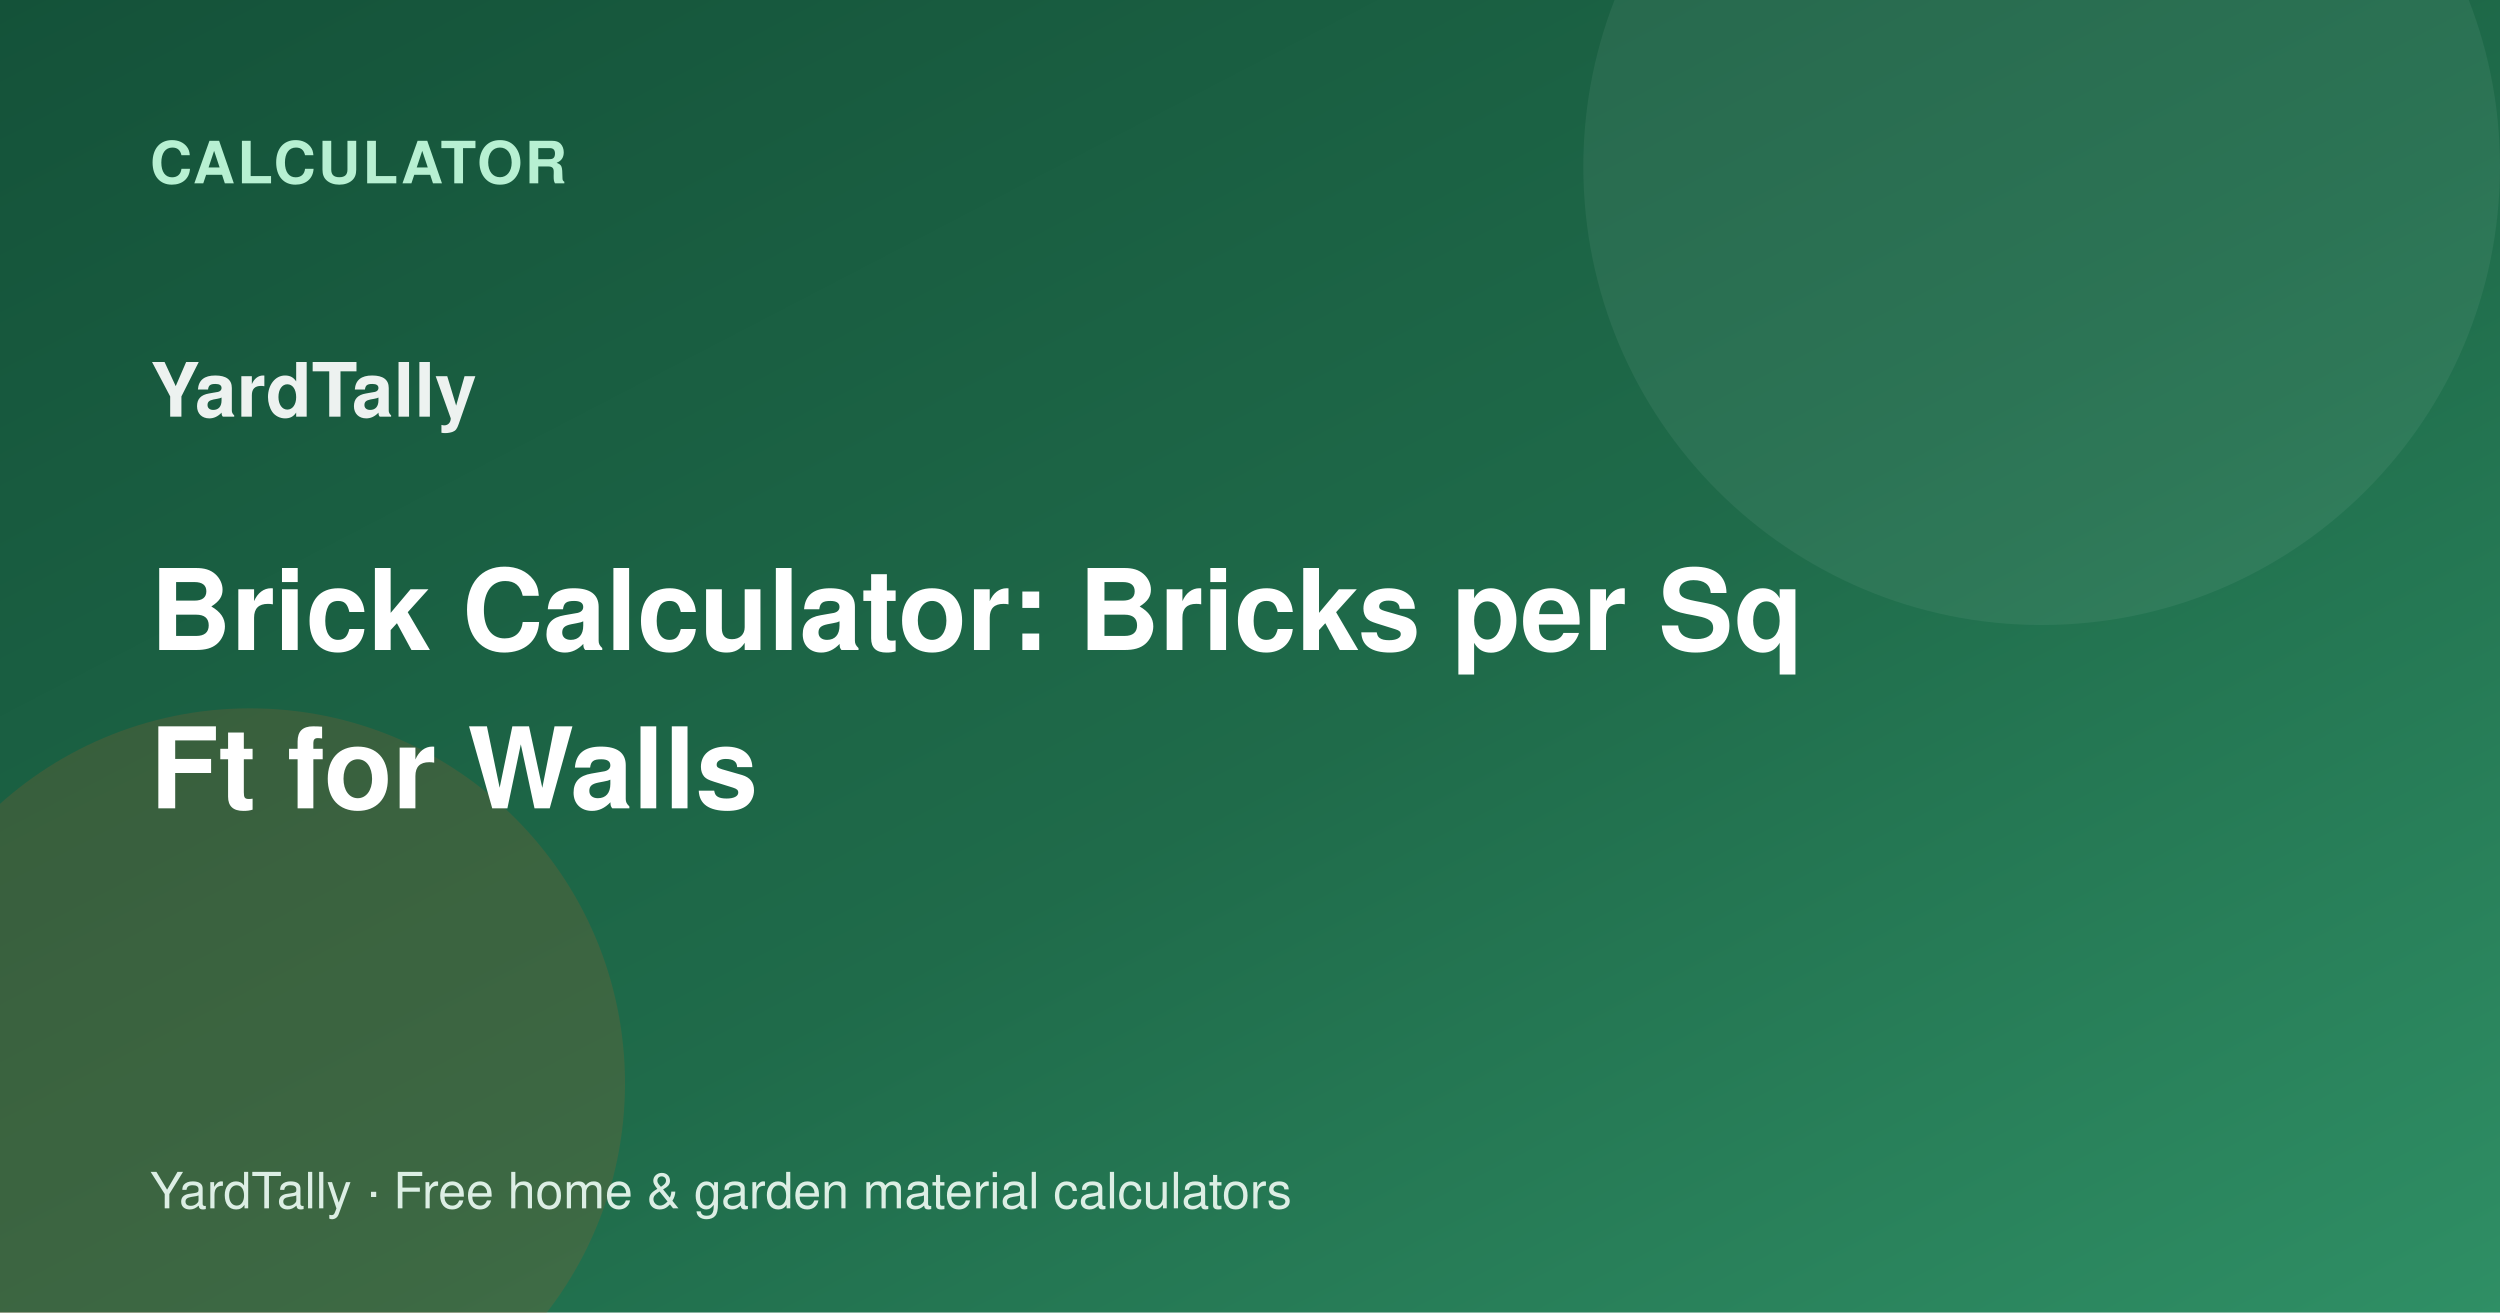
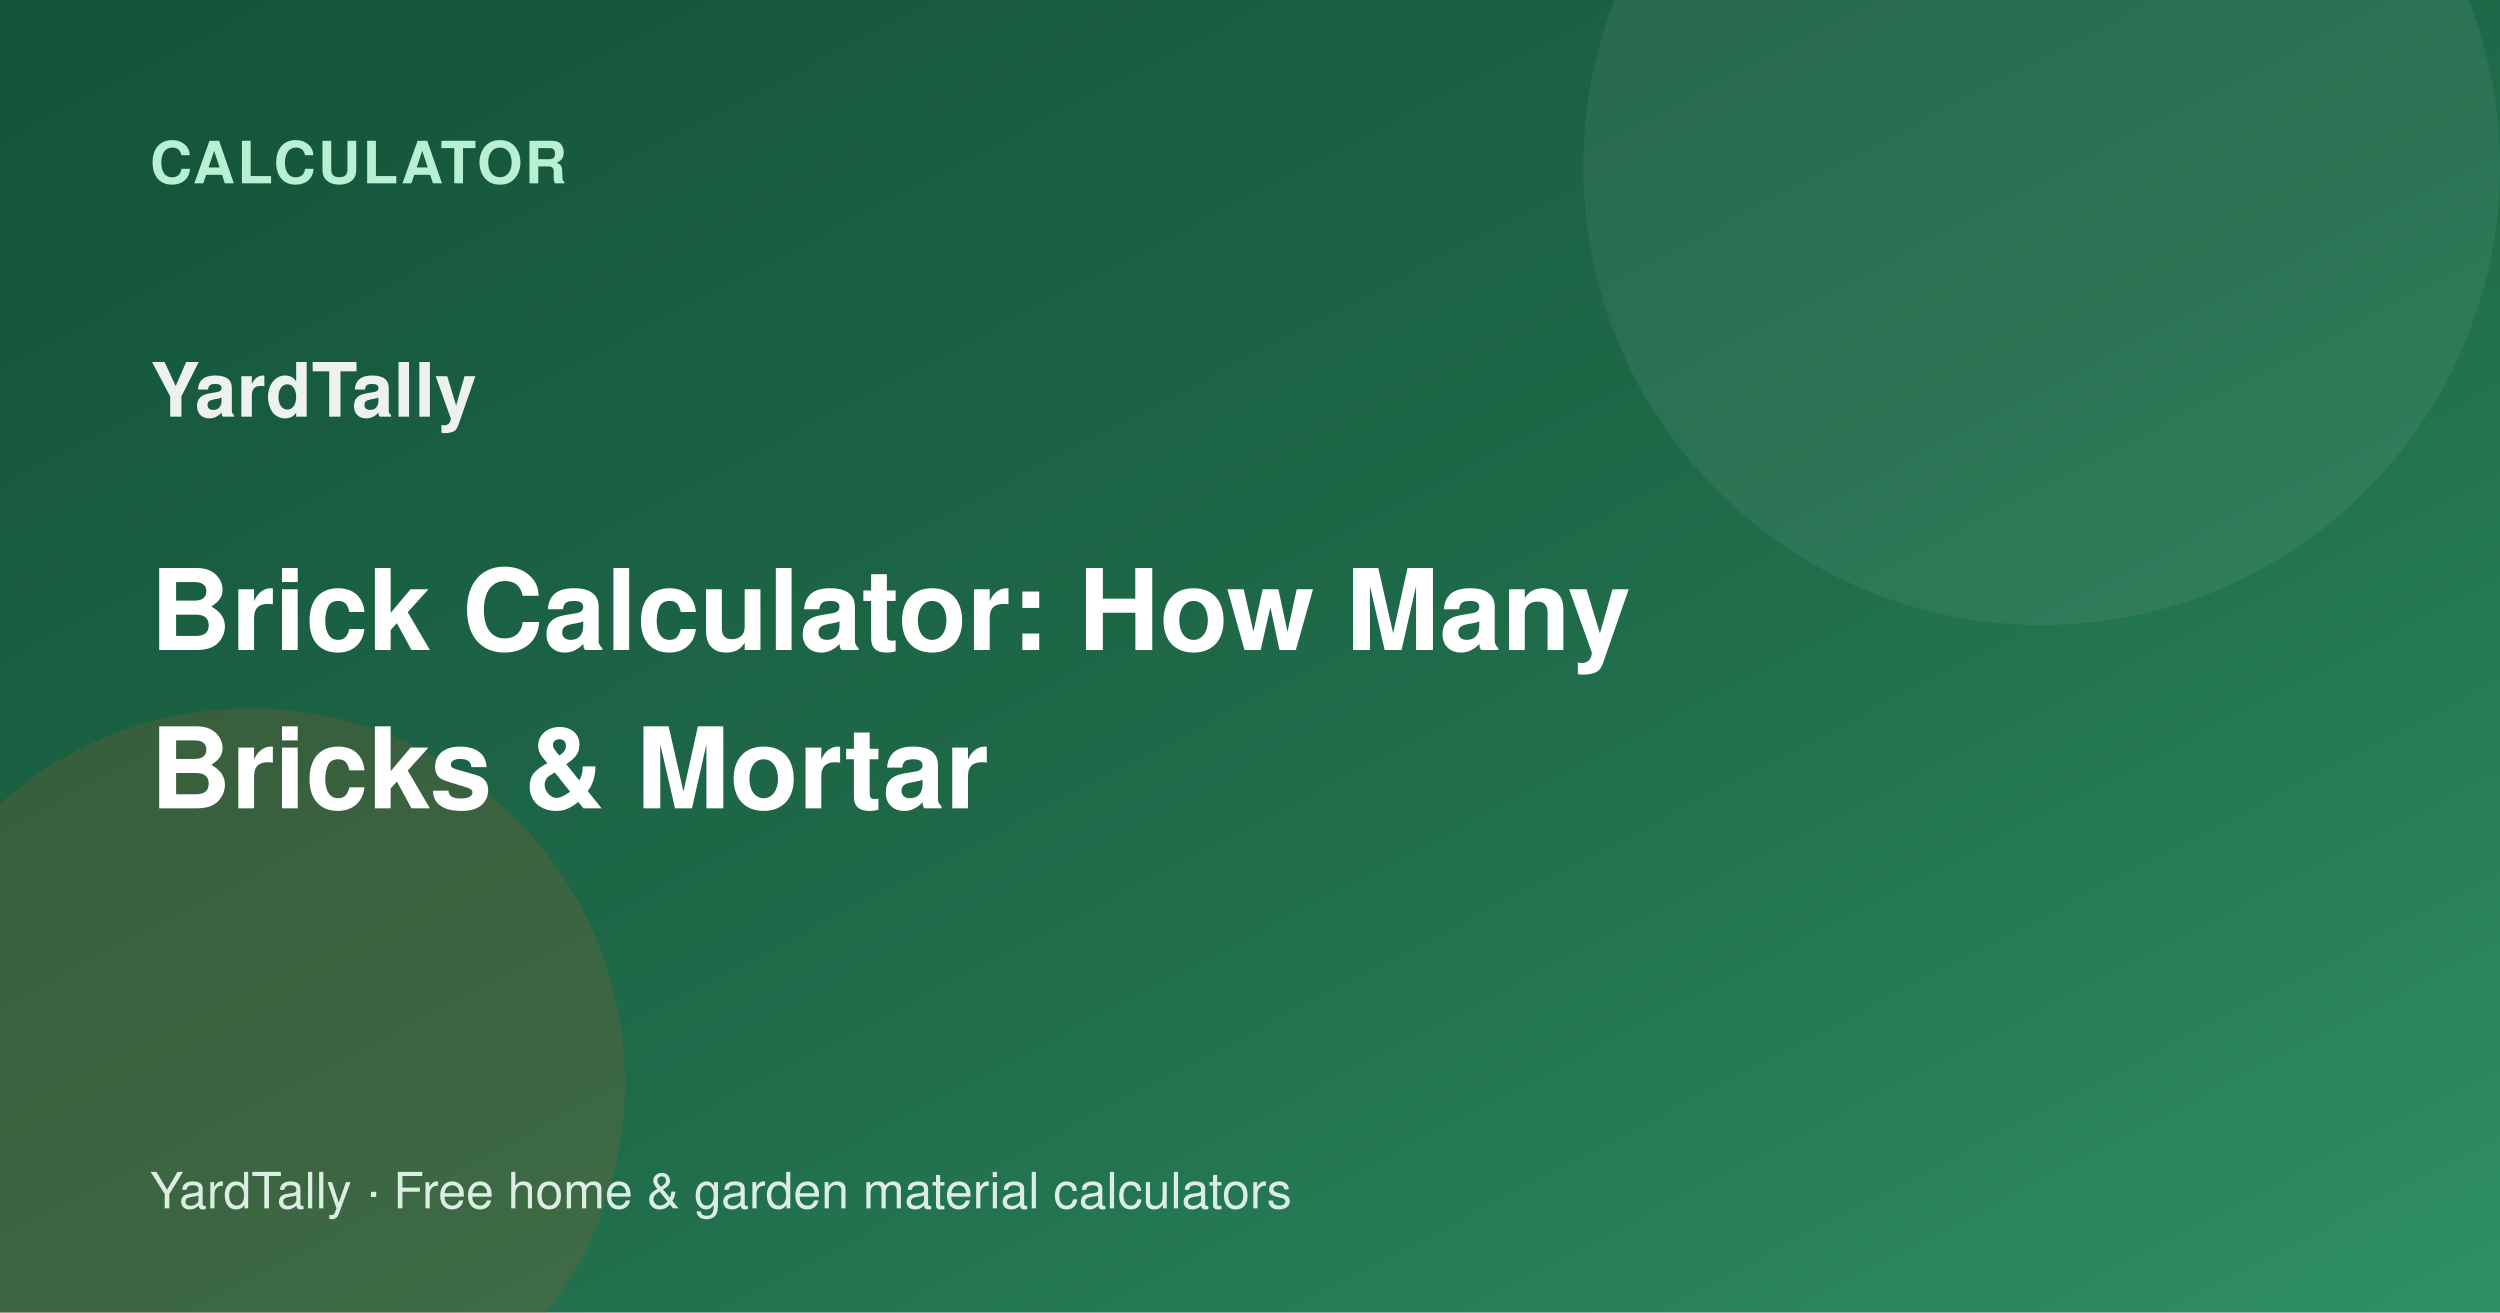
<svg xmlns="http://www.w3.org/2000/svg" width="1200" height="630" viewBox="0 0 1200 630">
  <defs>
    <linearGradient id="bg" x1="0" y1="0" x2="1" y2="1">
      <stop offset="0%" stop-color="#145239" />
      <stop offset="55%" stop-color="#1f6b4a" />
      <stop offset="100%" stop-color="#2f8f65" />
    </linearGradient>
  </defs>
  <rect width="1200" height="630" fill="url(#bg)" />
  <circle cx="980" cy="80" r="220" fill="#ffffff" fill-opacity="0.06" />
  <circle cx="120" cy="520" r="180" fill="#c45c26" fill-opacity="0.18" />
  <text x="72" y="88" font-family="ui-sans-serif, system-ui, Segoe UI, Helvetica, Arial, sans-serif" font-size="28" font-weight="600" fill="#b7f0d2" letter-spacing="0.04em">CALCULATOR</text>
  <text x="72" y="200" font-family="ui-sans-serif, system-ui, Segoe UI, Helvetica, Arial, sans-serif" font-size="36" font-weight="700" fill="#ffffff" fill-opacity="0.92">YardTally</text>
-   <text x="72" y="312" font-family="ui-sans-serif, system-ui, Segoe UI, Helvetica, Arial, sans-serif" font-size="54" font-weight="700" fill="#ffffff">Brick Calculator: Bricks per Sq</text>
-   <text x="72" y="388" font-family="ui-sans-serif, system-ui, Segoe UI, Helvetica, Arial, sans-serif" font-size="54" font-weight="700" fill="#ffffff">Ft for Walls</text>
+   <text x="72" y="312" font-family="ui-sans-serif, system-ui, Segoe UI, Helvetica, Arial, sans-serif" font-size="54" font-weight="700" fill="#ffffff">Brick Calculator: How Many</text>
+   <text x="72" y="388" font-family="ui-sans-serif, system-ui, Segoe UI, Helvetica, Arial, sans-serif" font-size="54" font-weight="700" fill="#ffffff">Bricks &amp; Mortar</text>
  <text x="72" y="580" font-family="ui-sans-serif, system-ui, Segoe UI, Helvetica, Arial, sans-serif" font-size="24" fill="#dceee4">YardTally · Free home &amp; garden material calculators</text>
</svg>
